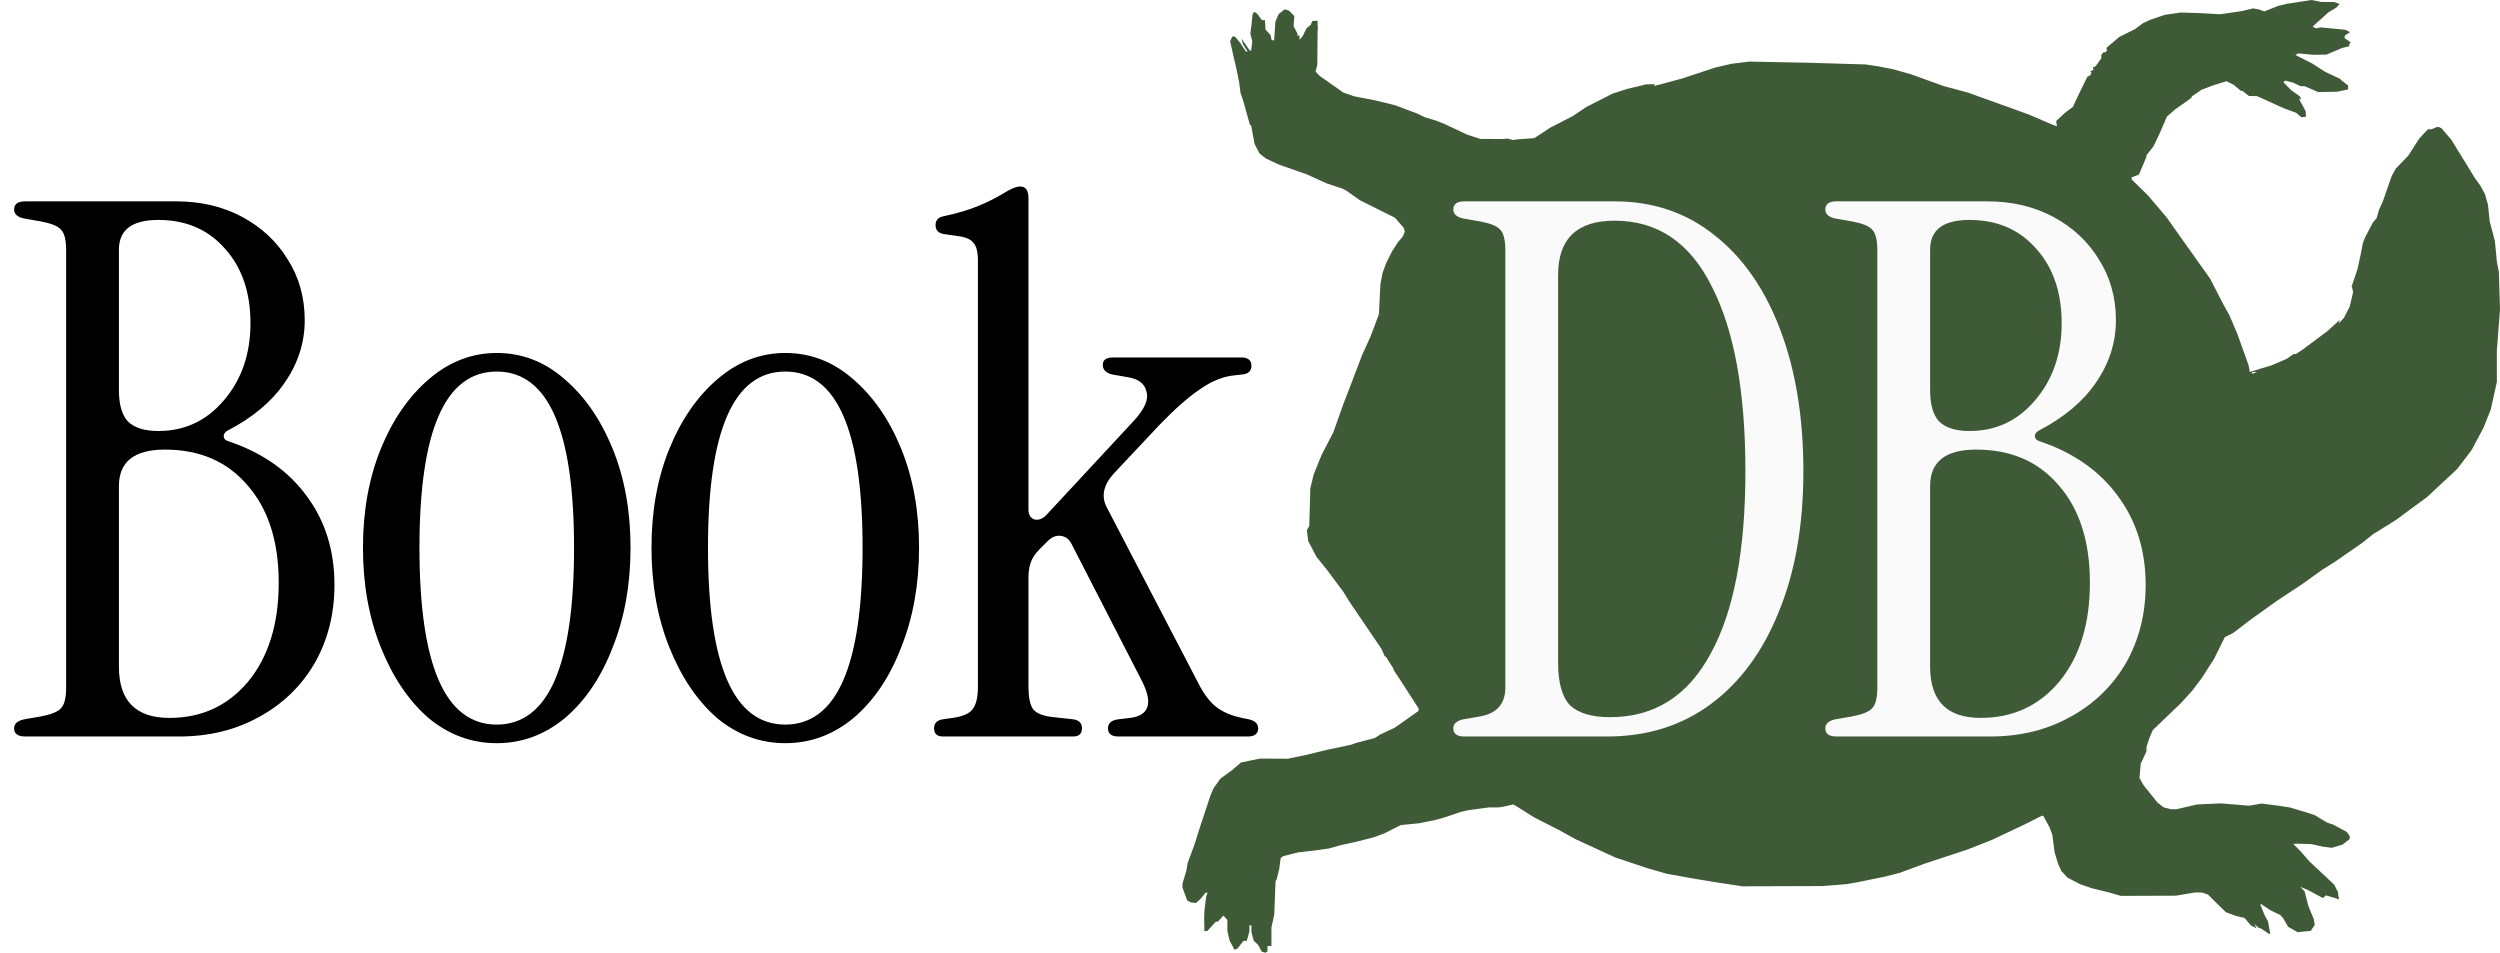
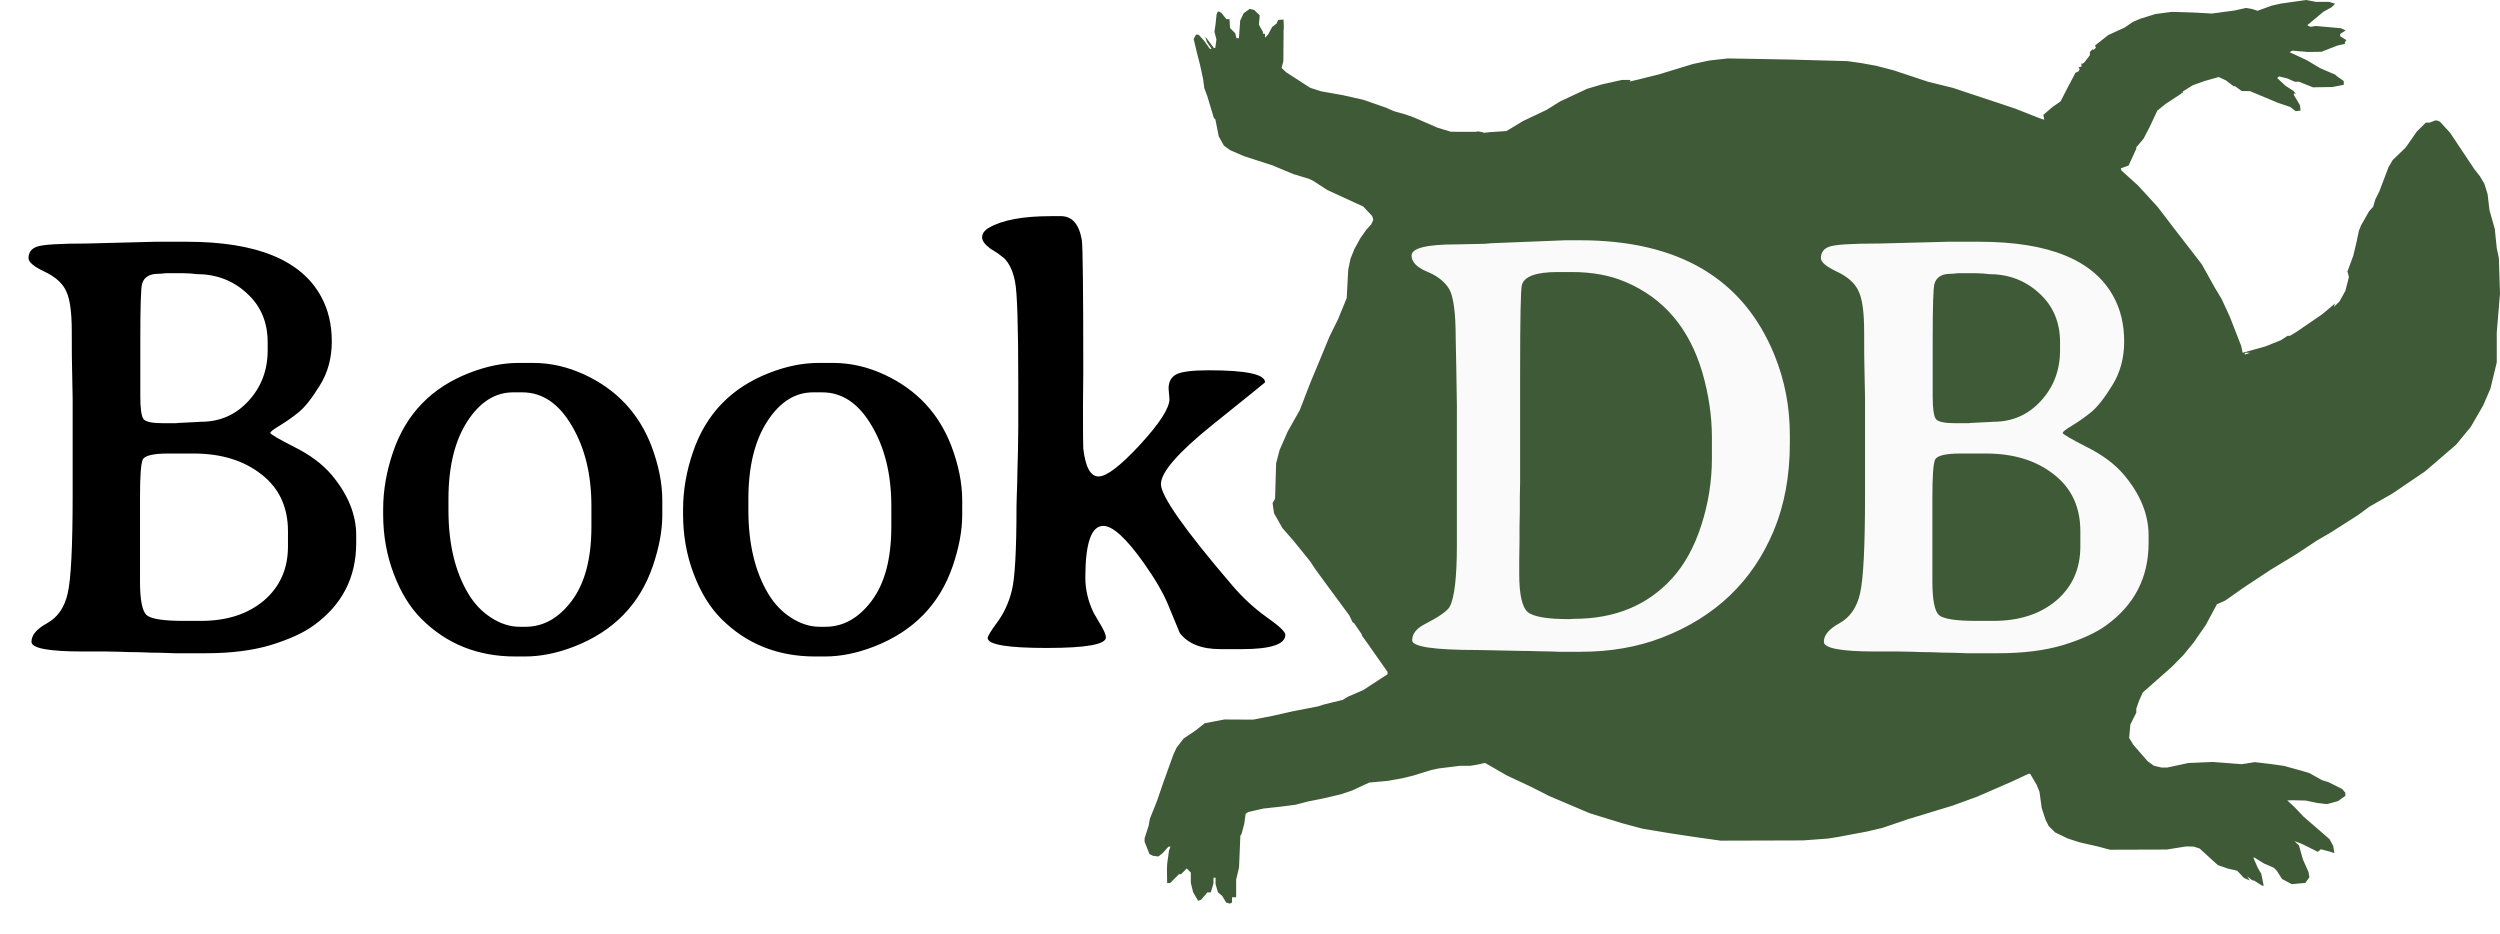
- <svg xmlns="http://www.w3.org/2000/svg" width="370" height="141" viewBox="0 0 370 141" fill="none">
-   <path d="M175.003 131.068L175.004 130.79L175.293 129.82L175.582 128.85L175.674 128.295L175.766 127.741L176.28 126.354L176.793 124.968L177.207 123.651L177.62 122.334L178.379 120.047L179.138 117.76L179.368 117.216L179.599 116.672L180.108 115.955L180.616 115.238L181.458 114.627L182.299 114.017L182.622 113.74L182.946 113.463L183.301 113.159L183.656 112.855L185.063 112.561L186.47 112.267L188.545 112.28L190.619 112.292L192.027 111.995L193.434 111.699L194.842 111.354L196.249 111.009L198.117 110.612L199.985 110.215L200.391 110.07L200.797 109.926L202.145 109.571L203.493 109.217L203.872 108.966L204.251 108.716L205.35 108.2L206.45 107.683L208.203 106.445L209.955 105.207V105.028V104.849L208.574 102.711L207.193 100.572L206.722 99.864L206.251 99.155V99.076V98.998L205.7 98.121L205.149 97.245L205.039 97.171L204.929 97.096L204.688 96.558L204.448 96.019L202.885 93.721L201.323 91.423L200.479 90.175L199.636 88.927L199.225 88.257L198.815 87.586L197.63 85.997L196.446 84.408L195.642 83.41L194.839 82.412L194.229 81.246L193.618 80.079L193.518 79.278L193.417 78.478L193.594 78.158L193.772 77.838L193.848 75.065L193.924 72.293L194.174 71.257L194.423 70.222L195.014 68.762L195.605 67.302L196.47 65.639L197.335 63.975L198.074 61.896L198.812 59.817L199.557 57.876L200.302 55.935L200.962 54.202L201.623 52.47L202.223 51.153L202.824 49.836L203.452 48.172L204.08 46.509L204.189 44.291L204.299 42.073L204.459 41.231L204.619 40.389L204.898 39.637L205.177 38.885L205.595 38.053L206.014 37.221L206.458 36.528L206.903 35.835L207.614 35.005L207.903 34.309L207.826 33.973L207.732 33.697L207.097 32.964L206.461 32.231L203.874 30.938L201.287 29.645L200.25 28.916L199.212 28.188L198.912 28.038L198.612 27.888L197.509 27.527L196.406 27.167L194.92 26.491L193.434 25.815L191.359 25.088L189.285 24.361L188.308 23.904L187.33 23.446L186.871 23.084L186.411 22.723L186.039 22.001L185.668 21.28L185.428 19.965L185.189 18.65L185.072 18.509L184.955 18.369L184.474 16.636L183.992 14.903L183.794 14.329L183.595 13.755L183.501 13.012L183.407 12.269L183.2 11.229L182.993 10.19L182.764 9.22L182.535 8.249L182.298 7.165L182.061 6.082L182.225 5.745L182.389 5.407H182.577H182.766L183.143 5.858L183.519 6.308L183.958 6.967L184.396 7.625L184.521 7.625L184.647 7.625L184.317 7.106L183.987 6.586L183.868 6.204L183.75 5.823H183.785H183.82L184.396 6.655L184.971 7.487H185.07H185.169L185.254 6.818L185.339 6.148L185.195 5.549L185.051 4.95L185.129 4.382L185.207 3.813L185.284 3.025L185.361 2.237L185.45 2.02L185.539 1.803L185.634 1.805L185.729 1.807L185.889 1.909L186.048 2.01L186.407 2.496L186.766 2.981H186.989H187.211L187.255 3.681L187.298 4.381L187.673 4.788L188.047 5.196L188.129 5.579L188.211 5.961H188.392H188.574L188.663 4.595L188.752 3.23L188.998 2.654L189.244 2.079L189.689 1.728L190.134 1.378L190.45 1.47L190.767 1.562L191.166 1.975L191.564 2.389L191.507 3.125L191.45 3.861L191.738 4.419L192.026 4.977V5.123V5.268H192.175H192.323L192.328 5.58L192.333 5.892L192.567 5.615L192.801 5.337L193.075 4.774L193.35 4.211L193.668 3.942L193.987 3.674L194.102 3.393L194.216 3.113L194.603 3.083L194.99 3.053L195.014 3.641L195.037 4.228L195.019 4.436L195.002 4.644L194.983 7.092L194.965 9.539L194.837 10.071L194.709 10.602L195.035 10.935L195.361 11.269L197.091 12.483L198.821 13.697L199.61 13.972L200.398 14.248L201.954 14.548L203.51 14.848L204.992 15.21L206.473 15.572L208.09 16.181L209.706 16.79L210.292 17.07L210.877 17.349L211.713 17.604L212.548 17.858L213.141 18.089L213.734 18.32L215.437 19.121L217.141 19.923L218.105 20.239L219.068 20.556L221.237 20.57H222.586L223 20.5L223.621 20.631L223.809 20.723L224.55 20.631L225.809 20.538L227.069 20.445L228.254 19.668L229.439 18.891L231.126 18.024L232.812 17.157L233.793 16.494L234.773 15.832L236.713 14.846L238.653 13.859L239.751 13.507L240.848 13.154L242.256 12.816L243.664 12.477L244.302 12.476L244.94 12.475L244.857 12.6L244.774 12.726L245.33 12.586L245.886 12.446L247.442 12.026L248.998 11.605L251.442 10.796L253.887 9.987L255.073 9.714L256.258 9.441L257.577 9.278L258.897 9.116L263.282 9.201L267.667 9.286L271.89 9.412L276.112 9.538L277.076 9.684L278.039 9.83L279.15 10.047L280.261 10.264L281.521 10.622L282.78 10.979L285.226 11.859L287.671 12.739L289.497 13.23L291.323 13.722L292.237 14.055L293.152 14.387L295.523 15.238L297.893 16.09L299.079 16.521L300.264 16.953L302.022 17.704L303.781 18.454L304.106 18.57L304.431 18.686L304.371 18.299L304.31 17.913L304.961 17.308L305.612 16.702L306.198 16.261L306.783 15.819L307.261 14.805L307.739 13.791L308.335 12.57L308.932 11.349L309.356 11.143L309.528 10.79L309.443 10.661L309.357 10.532L309.592 10.448L309.826 10.363L309.786 10.137L309.747 9.91L309.95 9.95L309.934 9.947L310.226 9.702L310.616 9.15L311.006 8.599L310.991 8.334V8.108L311.377 7.692L311.566 7.77L311.864 7.432L311.798 7.269L311.731 7.107L312.684 6.29L313.637 5.474L314.818 4.886L315.999 4.299L316.577 3.867L317.155 3.436L317.674 3.19L318.192 2.944L319.303 2.567L320.415 2.19L321.6 2.021L322.785 1.852L324.267 1.899L325.749 1.945L327.157 2.029L328.565 2.112L330.194 1.875L331.824 1.637L332.639 1.439L333.454 1.241L333.898 1.322L334.343 1.402L334.733 1.542L335.123 1.682L336.14 1.281L337.158 0.879L337.825 0.717L338.491 0.555L340.313 0.277L342.135 0L342.818 0.143L343.502 0.287L344.478 0.292L345.455 0.297L345.868 0.444L346.28 0.591L346.016 0.868L345.752 1.145L345.181 1.484L344.61 1.823L343.439 2.881L342.269 3.939L342.505 4.062L342.74 4.186L343.113 4.12L343.485 4.053L345.303 4.23L347.121 4.407L347.463 4.578L347.805 4.749L347.408 5.02L347.011 5.291V5.478V5.664L347.457 5.962L347.903 6.259L347.793 6.422L347.682 6.584L347.681 6.718L347.679 6.851L347.16 6.974L346.642 7.096L345.476 7.589L344.311 8.082L343.328 8.096L342.345 8.11L341.234 8.007L340.122 7.904L339.924 8.022L339.726 8.141L340.972 8.771L342.218 9.401L343.17 10.017L344.123 10.633L345.234 11.155L346.346 11.678L346.42 11.767L346.494 11.857L347.008 12.253L347.523 12.649V12.942V13.234L346.712 13.404L345.901 13.574L344.493 13.601L343.086 13.627L342.089 13.191L341.092 12.754H340.786H340.481L339.931 12.492L339.382 12.23L338.793 12.079L338.205 11.928L338.074 12.05L337.942 12.173L338.537 12.775L339.132 13.377L339.725 13.793L340.319 14.209L340.491 14.466L340.663 14.723L340.504 14.631L340.345 14.54V14.674V14.809L340.782 15.618L341.219 16.427L341.264 16.843L341.308 17.259L340.959 17.305L340.609 17.352L340.218 17.021L339.826 16.69L338.937 16.365L338.048 16.04L336.048 15.134L334.048 14.227L333.442 14.215L332.837 14.202L332.357 13.824L331.876 13.446H331.767H331.657L331.112 12.993L330.568 12.54L330.051 12.28L329.534 12.019L328.566 12.317L327.598 12.614L326.704 12.954L325.811 13.294L325.076 13.798L324.341 14.303L324.378 14.507L324.17 14.525L324.12 14.635L323.009 15.422L321.898 16.208L321.297 16.738L320.695 17.267L320.161 18.511L319.627 19.754L319.166 20.71L318.704 21.667L318.19 22.323L317.675 22.979V23.096V23.214L317.121 24.523L316.567 25.833L316.008 26.051L315.449 26.269L315.488 26.432L315.527 26.594L316.712 27.756L317.897 28.917L318.598 29.741L319.299 30.566L320.029 31.433L320.758 32.301L321.905 33.929L323.052 35.556L325.075 38.398L327.098 41.24L328.022 43.042L328.946 44.844L329.447 45.745L329.948 46.646L330.547 48.055L331.146 49.465L331.958 51.729L332.77 53.993L332.87 54.513L332.969 55.033L332.99 55.033L333.01 55.033L334.621 54.544L336.231 54.056L337.351 53.572L338.471 53.087L338.954 52.743L339.436 52.399H339.608H339.781L340.248 52.096L340.715 51.792L342.567 50.413L344.419 49.033L345.353 48.186L346.287 47.34L346.193 47.617L346.1 47.894L346.495 47.478L346.891 47.062L347.324 46.221L347.756 45.38L348.26 43.241L348.099 42.511L348.027 42.444L348.465 41.149L348.903 39.854L349.13 38.814L349.357 37.775L349.532 36.874L349.707 35.973L349.866 35.557L350.024 35.141L350.598 34.048L351.171 32.955L351.462 32.609L351.753 32.263L351.908 31.692L352.063 31.121L352.205 30.809L352.347 30.497L352.491 30.185L352.636 29.873L353.3 27.972L353.965 26.071L354.268 25.515L354.571 24.959L355.496 23.997L356.421 23.035L357.232 21.773L358.042 20.511L358.688 19.82L359.333 19.13H359.601H359.869L360.366 18.935C360.684 18.745 360.811 18.76 361.108 18.863L361.355 18.986L362.09 19.855L362.825 20.724L363.975 22.596L365.125 24.467L365.721 25.438L366.317 26.408L366.72 26.962L367.123 27.517L367.44 28.102L367.757 28.687L367.987 29.488L368.217 30.289L368.35 31.537L368.483 32.785L368.865 34.24L369.247 35.696L369.392 37.22L369.537 38.745L369.688 39.508L369.838 40.27L369.919 43.043L370 45.815L369.767 48.852L369.534 51.889V54.218V56.546L369.078 58.596L368.623 60.646L368.096 61.964L367.57 63.281L366.684 64.945L365.797 66.608L364.745 67.995L363.694 69.381L361.463 71.46L359.232 73.54L356.864 75.284L354.495 77.029L352.865 78.037L351.235 79.045L350.42 79.697L349.605 80.349L347.605 81.734L345.605 83.12L344.642 83.725L343.679 84.33L342.197 85.394L340.715 86.458L338.843 87.692L336.971 88.927L334.991 90.347L333.01 91.767L331.751 92.732L330.492 93.698L329.883 93.992L329.274 94.287L328.481 95.892L327.687 97.498L326.793 98.897L325.898 100.297L325.167 101.266L324.435 102.234L323.619 103.135L322.803 104.037L320.705 106.047L318.608 108.057L318.348 108.68L318.087 109.304L317.883 109.928L317.678 110.552L317.677 110.875L317.675 111.198L317.249 112.123L316.823 113.047L316.734 114.096L316.646 115.145L316.954 115.69L317.263 116.235L318.281 117.503L319.299 118.771L319.751 119.126L320.203 119.482L320.754 119.625L321.305 119.769L321.703 119.769L322.101 119.77L323.629 119.416L325.157 119.062L326.916 118.979L328.674 118.896L330.768 119.069L332.862 119.243L333.792 119.084L334.721 118.925L335.94 119.08L337.159 119.234L338.048 119.374L338.937 119.513L340.122 119.869L341.308 120.224L341.928 120.421L342.548 120.618L343.483 121.184L344.419 121.749L344.857 121.892L345.296 122.035L346.303 122.579L347.31 123.122L347.532 123.418L347.753 123.713V123.95V124.186L347.22 124.597L346.686 125.009L345.896 125.241L345.106 125.474L344.392 125.381L343.678 125.289L342.863 125.104L342.049 124.919L341.085 124.893L340.122 124.868L339.759 124.883L339.395 124.899L339.917 125.419L340.439 125.939L341.094 126.691L341.749 127.443L343.607 129.186L345.465 130.929L345.737 131.469L346.009 132.008L346.089 132.566L346.169 133.124L345.887 133.019L345.605 132.913L344.938 132.72L344.271 132.526L344.244 132.525L344.218 132.523L344.007 132.721L343.796 132.918L342.626 132.289L341.456 131.659L340.937 131.453L340.419 131.247L340.745 131.576L341.072 131.904L341.362 133.011L341.651 134.118L342.05 135.088L342.448 136.058L342.514 136.474L342.579 136.89L342.287 137.329L341.994 137.767L341.016 137.865L340.037 137.963L339.339 137.561L338.64 137.158L338.27 136.524L337.9 135.889L337.687 135.651L337.474 135.413L336.75 135.07L336.026 134.727L335.296 134.236L334.566 133.745L334.566 133.862L334.566 133.979L334.87 134.729L335.175 135.479L335.415 135.907L335.655 136.336L335.829 137.272L336.003 138.207H335.899H335.796L335.182 137.792L334.568 137.376H334.466H334.363L334 137.064L333.637 136.752L333.815 137.072L333.993 137.392L333.576 137.19L333.158 136.988L332.674 136.424L332.189 135.86L331.562 135.71L330.936 135.56L330.179 135.282L329.422 135.003L328.971 134.56L328.52 134.118L327.653 133.26L326.787 132.403L326.366 132.254L325.944 132.105L325.403 132.091L324.861 132.077L323.453 132.319L322.046 132.562L317.971 132.576L313.896 132.59L313.007 132.334L312.118 132.078L310.844 131.765L309.57 131.452L308.696 131.148L307.821 130.844L306.913 130.37L306.005 129.897L305.542 129.404L305.08 128.911L304.844 128.397L304.608 127.882L304.338 126.981L304.069 126.08L303.907 124.812L303.745 123.544L303.54 123.002L303.336 122.461L302.873 121.602L302.409 120.743H302.289H302.168L300.92 121.374L299.672 122.006L297.227 123.159L294.783 124.313L292.996 125.017L291.209 125.722L288.032 126.77L284.855 127.819L283.003 128.501L281.151 129.183L280.027 129.47L278.903 129.758L276.842 130.177L274.78 130.597L274.039 130.724L273.298 130.852L271.52 130.995L269.742 131.137L263.815 131.157L257.889 131.176L255.962 130.882L254.036 130.588L252.258 130.295L250.48 130.003L248.569 129.657L246.658 129.312L245.235 128.902L243.813 128.492L241.444 127.701L239.076 126.911L236.144 125.563L233.211 124.215L231.971 123.53L230.731 122.844L228.9 121.912L227.07 120.979L225.832 120.202L224.595 119.426L223.96 119.049L222.793 119.332L221.85 119.495H221.114H220.379L218.834 119.704L217.289 119.912L216.771 120.033L216.252 120.153L214.919 120.598L213.585 121.042L212.919 121.22L212.252 121.399L211.14 121.621L210.029 121.843L208.676 121.977L207.322 122.11L206.083 122.734L204.843 123.358L204.052 123.648L203.262 123.937L201.904 124.28L200.546 124.624L199.509 124.848L198.472 125.072L197.583 125.324L196.694 125.575L195.657 125.721L194.62 125.867L193.36 126.014L192.101 126.162L190.995 126.44L189.889 126.719L189.715 126.854L189.541 126.989L189.437 127.782L189.334 128.575L189.14 129.361L188.947 130.148L188.864 130.274L188.781 130.399L188.685 132.884L188.589 135.368L188.382 136.313L188.174 137.257V138.634V140.012H187.878H187.582V140.419V140.827L187.432 140.913L187.282 141L187.009 140.919L186.736 140.838L186.455 140.321L186.174 139.804L185.866 139.52L185.558 139.237L185.384 138.593L185.211 137.948V137.455V136.962H185.063H184.914L184.911 137.412L184.908 137.863L184.715 138.556L184.523 139.249L184.278 139.251L184.034 139.252L183.583 139.826L183.132 140.399L182.916 140.477L182.7 140.554L182.342 139.887L181.984 139.22L181.819 138.5L181.654 137.78V136.97V136.161L181.359 135.834L181.064 135.506L180.655 135.958L180.246 136.41L180.098 136.409L179.95 136.408L179.312 137.101L178.674 137.794H178.46H178.246L178.233 136.789L178.22 135.784L178.235 135.298L178.249 134.813L178.38 133.774L178.51 132.734L178.618 132.422L178.726 132.11H178.578H178.43L178.032 132.599L177.633 133.088L177.315 133.366L176.996 133.643L176.622 133.6L176.247 133.557L175.975 133.411L175.703 133.264L175.352 132.306L175 131.348L175.003 131.068ZM333.285 55.267L333.337 55.316L333.692 55.183L334.047 55.051L333.738 55.042L333.43 55.033L333.331 55.125L333.232 55.218L333.285 55.267Z" fill="#3F5A36" />
-   <path d="M3.74 109C2.64 109 2.09 108.597 2.09 107.79C2.09 107.13 2.567 106.69 3.52 106.47L6.05 106.03C7.59 105.737 8.58 105.333 9.02 104.82C9.533 104.307 9.79 103.28 9.79 101.74V37.06C9.79 35.52 9.533 34.493 9.02 33.98C8.58 33.467 7.59 33.063 6.05 32.77L3.52 32.33C2.567 32.11 2.09 31.67 2.09 31.01C2.09 30.203 2.64 29.8 3.74 29.8H26.07C29.737 29.8 33 30.57 35.86 32.11C38.72 33.65 40.957 35.74 42.57 38.38C44.257 41.02 45.1 44.027 45.1 47.4C45.1 50.7 44.11 53.78 42.13 56.64C40.223 59.427 37.437 61.773 33.77 63.68C33.33 63.9 33.11 64.193 33.11 64.56C33.11 64.927 33.367 65.183 33.88 65.33C38.867 67.017 42.717 69.73 45.43 73.47C48.143 77.137 49.5 81.5 49.5 86.56C49.5 90.887 48.51 94.773 46.53 98.22C44.55 101.593 41.8 104.233 38.28 106.14C34.833 108.047 30.91 109 26.51 109H3.74ZM23.43 63.79C27.317 63.79 30.543 62.287 33.11 59.28C35.75 56.2 37.07 52.387 37.07 47.84C37.07 43.293 35.823 39.627 33.33 36.84C30.837 33.98 27.537 32.55 23.43 32.55C19.543 32.55 17.6 34.017 17.6 36.95V57.74C17.6 59.867 18.04 61.407 18.92 62.36C19.873 63.313 21.377 63.79 23.43 63.79ZM25.08 106.25C29.847 106.25 33.733 104.453 36.74 100.86C39.747 97.193 41.25 92.317 41.25 86.23C41.25 80.143 39.71 75.34 36.63 71.82C33.623 68.3 29.553 66.54 24.42 66.54C19.873 66.54 17.6 68.337 17.6 71.93V98.66C17.6 103.72 20.093 106.25 25.08 106.25ZM73.519 109.99C69.779 109.99 66.405 108.743 63.399 106.25C60.465 103.683 58.119 100.2 56.359 95.8C54.599 91.4 53.719 86.487 53.719 81.06C53.719 75.633 54.599 70.757 56.359 66.43C58.119 62.103 60.502 58.657 63.509 56.09C66.515 53.523 69.852 52.24 73.519 52.24C77.259 52.24 80.595 53.523 83.529 56.09C86.535 58.657 88.919 62.103 90.679 66.43C92.439 70.757 93.319 75.633 93.319 81.06C93.319 86.487 92.439 91.4 90.679 95.8C88.992 100.2 86.645 103.683 83.639 106.25C80.632 108.743 77.259 109.99 73.519 109.99ZM73.519 107.24C81.145 107.24 84.959 98.513 84.959 81.06C84.959 63.68 81.145 54.99 73.519 54.99C65.892 54.99 62.079 63.68 62.079 81.06C62.079 98.513 65.892 107.24 73.519 107.24ZM116.221 109.99C112.481 109.99 109.108 108.743 106.101 106.25C103.168 103.683 100.821 100.2 99.061 95.8C97.301 91.4 96.421 86.487 96.421 81.06C96.421 75.633 97.301 70.757 99.061 66.43C100.821 62.103 103.204 58.657 106.211 56.09C109.218 53.523 112.554 52.24 116.221 52.24C119.961 52.24 123.298 53.523 126.231 56.09C129.238 58.657 131.621 62.103 133.381 66.43C135.141 70.757 136.021 75.633 136.021 81.06C136.021 86.487 135.141 91.4 133.381 95.8C131.694 100.2 129.348 103.683 126.341 106.25C123.334 108.743 119.961 109.99 116.221 109.99ZM116.221 107.24C123.848 107.24 127.661 98.513 127.661 81.06C127.661 63.68 123.848 54.99 116.221 54.99C108.594 54.99 104.781 63.68 104.781 81.06C104.781 98.513 108.594 107.24 116.221 107.24ZM139.563 109C138.683 109 138.243 108.597 138.243 107.79C138.243 107.057 138.647 106.617 139.453 106.47L140.993 106.25C142.533 106.03 143.523 105.59 143.963 104.93C144.477 104.27 144.733 103.17 144.733 101.63V38.6C144.733 37.28 144.513 36.4 144.073 35.96C143.707 35.447 143.01 35.117 141.983 34.97L139.673 34.64C138.867 34.493 138.463 34.053 138.463 33.32C138.463 32.587 138.867 32.147 139.673 32C141.727 31.56 143.45 31.047 144.843 30.46C146.237 29.873 147.41 29.287 148.363 28.7C149.537 27.967 150.417 27.6 151.003 27.6C151.81 27.6 152.213 28.187 152.213 29.36V75.45C152.213 76.183 152.507 76.66 153.093 76.88C153.753 77.027 154.377 76.77 154.963 76.11L167.833 62.25C169.373 60.563 169.997 59.17 169.703 58.07C169.483 56.897 168.64 56.163 167.173 55.87L164.643 55.43C163.69 55.21 163.213 54.733 163.213 54C163.213 53.267 163.727 52.9 164.753 52.9H183.673C184.7 52.9 185.213 53.303 185.213 54.11C185.213 54.917 184.737 55.357 183.783 55.43L182.793 55.54C181.107 55.687 179.42 56.347 177.733 57.52C176.047 58.62 174.03 60.38 171.683 62.8L164.863 70.06C163.323 71.747 162.957 73.397 163.763 75.01L177.623 101.63C178.43 103.097 179.31 104.16 180.263 104.82C181.217 105.48 182.39 105.957 183.783 106.25L184.883 106.47C185.763 106.69 186.203 107.13 186.203 107.79C186.203 108.597 185.69 109 184.663 109H165.523C164.497 109 163.983 108.597 163.983 107.79C163.983 107.057 164.46 106.617 165.413 106.47L167.283 106.25C170.07 105.883 170.657 104.087 169.043 100.86L158.593 80.51C158.227 79.777 157.677 79.373 156.943 79.3C156.283 79.227 155.66 79.483 155.073 80.07L153.863 81.28C153.203 81.94 152.763 82.6 152.543 83.26C152.323 83.92 152.213 84.653 152.213 85.46V101.63C152.213 103.17 152.433 104.27 152.873 104.93C153.387 105.59 154.413 105.993 155.953 106.14L158.923 106.47C159.73 106.617 160.133 107.057 160.133 107.79C160.133 108.597 159.693 109 158.813 109H139.563Z" fill="black" />
-   <path d="M216.74 109C215.64 109 215.09 108.597 215.09 107.79C215.09 107.13 215.567 106.69 216.52 106.47L219.05 106.03C221.543 105.59 222.79 104.16 222.79 101.74V37.06C222.79 35.52 222.533 34.493 222.02 33.98C221.58 33.467 220.59 33.063 219.05 32.77L216.52 32.33C215.567 32.11 215.09 31.67 215.09 31.01C215.09 30.203 215.64 29.8 216.74 29.8H238.96C244.68 29.8 249.63 31.487 253.81 34.86C257.99 38.16 261.217 42.817 263.49 48.83C265.763 54.843 266.9 61.81 266.9 69.73C266.9 77.723 265.69 84.653 263.27 90.52C260.923 96.387 257.587 100.933 253.26 104.16C248.933 107.387 243.8 109 237.86 109H216.74ZM238.3 106.14C244.827 106.14 249.777 103.023 253.15 96.79C256.597 90.557 258.32 81.537 258.32 69.73C258.32 57.997 256.67 48.903 253.37 42.45C250.143 35.923 245.34 32.66 238.96 32.66C233.387 32.66 230.6 35.337 230.6 40.69V98.11C230.6 101.043 231.187 103.133 232.36 104.38C233.607 105.553 235.587 106.14 238.3 106.14ZM271.796 109C270.696 109 270.146 108.597 270.146 107.79C270.146 107.13 270.623 106.69 271.576 106.47L274.106 106.03C275.646 105.737 276.636 105.333 277.076 104.82C277.589 104.307 277.846 103.28 277.846 101.74V37.06C277.846 35.52 277.589 34.493 277.076 33.98C276.636 33.467 275.646 33.063 274.106 32.77L271.576 32.33C270.623 32.11 270.146 31.67 270.146 31.01C270.146 30.203 270.696 29.8 271.796 29.8H294.126C297.793 29.8 301.056 30.57 303.916 32.11C306.776 33.65 309.013 35.74 310.626 38.38C312.313 41.02 313.156 44.027 313.156 47.4C313.156 50.7 312.166 53.78 310.186 56.64C308.279 59.427 305.493 61.773 301.826 63.68C301.386 63.9 301.166 64.193 301.166 64.56C301.166 64.927 301.423 65.183 301.936 65.33C306.923 67.017 310.773 69.73 313.486 73.47C316.199 77.137 317.556 81.5 317.556 86.56C317.556 90.887 316.566 94.773 314.586 98.22C312.606 101.593 309.856 104.233 306.336 106.14C302.889 108.047 298.966 109 294.566 109H271.796ZM291.486 63.79C295.373 63.79 298.599 62.287 301.166 59.28C303.806 56.2 305.126 52.387 305.126 47.84C305.126 43.293 303.879 39.627 301.386 36.84C298.893 33.98 295.593 32.55 291.486 32.55C287.599 32.55 285.656 34.017 285.656 36.95V57.74C285.656 59.867 286.096 61.407 286.976 62.36C287.929 63.313 289.433 63.79 291.486 63.79ZM293.136 106.25C297.903 106.25 301.789 104.453 304.796 100.86C307.803 97.193 309.306 92.317 309.306 86.23C309.306 80.143 307.766 75.34 304.686 71.82C301.679 68.3 297.609 66.54 292.476 66.54C287.929 66.54 285.656 68.337 285.656 71.93V98.66C285.656 103.72 288.149 106.25 293.136 106.25Z" fill="#FAFAFA" />
+ <svg xmlns="http://www.w3.org/2000/svg" width="415" height="155" viewBox="0 0 415 155" fill="none">
+   <path d="M190.003 139.434L190.005 139.139L190.339 138.106L190.672 137.074L190.778 136.484L190.884 135.894L191.477 134.42L192.069 132.945L192.546 131.544L193.023 130.143L193.899 127.71L194.774 125.276L195.04 124.698L195.306 124.12L195.893 123.356L196.481 122.593L197.451 121.944L198.421 121.295L198.795 121L199.168 120.705L199.578 120.381L199.988 120.058L201.611 119.746L203.235 119.433L205.629 119.446L208.022 119.459L209.646 119.144L211.27 118.829L212.895 118.462L214.519 118.094L216.673 117.672L218.828 117.25L219.297 117.096L219.766 116.942L221.321 116.565L222.876 116.188L223.314 115.922L223.751 115.655L225.02 115.106L226.289 114.557L228.311 113.24L230.333 111.923V111.732V111.542L228.739 109.267L227.145 106.991L226.602 106.238L226.059 105.484V105.4V105.317L225.423 104.384L224.787 103.452L224.66 103.373L224.533 103.294L224.256 102.721L223.978 102.148L222.175 99.703L220.373 97.258L219.399 95.931L218.426 94.604L217.952 93.89L217.479 93.177L216.112 91.486L214.745 89.796L213.818 88.734L212.891 87.672L212.187 86.431L211.483 85.19L211.366 84.339L211.25 83.487L211.455 83.147L211.659 82.806L211.748 79.856L211.836 76.907L212.123 75.806L212.411 74.704L213.093 73.151L213.775 71.598L214.773 69.829L215.772 68.059L216.623 65.847L217.475 63.635L218.335 61.57L219.194 59.506L219.956 57.662L220.718 55.819L221.412 54.418L222.105 53.017L222.829 51.247L223.554 49.477L223.68 47.118L223.806 44.758L223.991 43.863L224.175 42.967L224.497 42.167L224.819 41.367L225.302 40.482L225.785 39.597L226.298 38.86L226.811 38.122L227.632 37.239L227.965 36.498L227.876 36.141L227.768 35.847L227.034 35.068L226.301 34.288L223.316 32.913L220.331 31.538L219.134 30.762L217.937 29.987L217.591 29.827L217.245 29.668L215.972 29.284L214.699 28.901L212.984 28.182L211.27 27.463L208.876 26.689L206.483 25.916L205.355 25.429L204.227 24.943L203.697 24.558L203.167 24.173L202.738 23.405L202.309 22.638L202.033 21.239L201.757 19.841L201.622 19.691L201.487 19.541L200.931 17.698L200.376 15.854L200.147 15.244L199.917 14.633L199.809 13.843L199.7 13.052L199.462 11.946L199.223 10.84L198.959 9.808L198.695 8.776L198.421 7.623L198.147 6.47L198.336 6.111L198.526 5.753H198.743H198.961L199.395 6.232L199.83 6.711L200.336 7.411L200.841 8.112L200.986 8.112L201.132 8.112L200.751 7.559L200.37 7.006L200.233 6.601L200.096 6.195H200.137H200.177L200.841 7.08L201.505 7.965H201.619H201.734L201.832 7.253L201.929 6.541L201.763 5.903L201.597 5.266L201.687 4.661L201.778 4.057L201.866 3.218L201.955 2.379L202.057 2.149L202.16 1.918L202.27 1.92L202.38 1.922L202.564 2.03L202.748 2.139L203.162 2.655L203.577 3.171H203.833H204.09L204.14 3.916L204.19 4.66L204.623 5.094L205.055 5.528L205.149 5.935L205.243 6.342H205.453H205.662L205.765 4.889L205.867 3.436L206.151 2.824L206.435 2.211L206.949 1.839L207.462 1.466L207.827 1.564L208.193 1.661L208.653 2.101L209.113 2.541L209.047 3.324L208.98 4.107L209.313 4.701L209.646 5.295V5.45V5.604H209.817H209.988L209.993 5.936L209.999 6.268L210.269 5.973L210.54 5.678L210.856 5.079L211.173 4.48L211.54 4.194L211.908 3.908L212.04 3.61L212.173 3.312L212.619 3.28L213.066 3.248L213.093 3.873L213.12 4.498L213.099 4.719L213.079 4.941L213.058 7.544L213.037 10.148L212.889 10.713L212.741 11.279L213.117 11.633L213.493 11.988L215.49 13.279L217.486 14.571L218.396 14.864L219.306 15.157L221.101 15.477L222.896 15.796L224.606 16.181L226.315 16.566L228.18 17.214L230.045 17.862L230.721 18.16L231.397 18.457L232.361 18.727L233.325 18.998L234.009 19.244L234.693 19.489L236.659 20.342L238.625 21.194L239.736 21.531L240.847 21.868L243.35 21.883H244.907L245.385 21.808L246.101 21.948L246.318 22.046L247.173 21.948L248.626 21.849L250.079 21.75L251.447 20.924L252.815 20.097L254.761 19.175L256.707 18.252L257.838 17.547L258.969 16.843L261.208 15.793L263.446 14.744L264.712 14.369L265.979 13.994L267.603 13.634L269.227 13.274L269.964 13.272L270.701 13.271L270.605 13.405L270.509 13.538L271.15 13.39L271.792 13.241L273.587 12.793L275.382 12.346L278.203 11.485L281.024 10.624L282.391 10.334L283.759 10.043L285.282 9.87L286.804 9.698L291.864 9.788L296.923 9.879L301.796 10.013L306.668 10.147L307.779 10.302L308.891 10.457L310.173 10.688L311.455 10.919L312.908 11.3L314.362 11.68L317.183 12.616L320.005 13.552L322.112 14.075L324.219 14.598L325.274 14.952L326.329 15.306L329.064 16.211L331.8 17.116L333.168 17.576L334.535 18.035L336.564 18.834L338.593 19.632L338.968 19.755L339.344 19.878L339.274 19.468L339.204 19.057L339.955 18.413L340.706 17.768L341.382 17.299L342.058 16.829L342.609 15.75L343.16 14.671L343.848 13.373L344.537 12.073L345.027 11.854L345.225 11.479L345.126 11.342L345.028 11.204L345.298 11.114L345.568 11.025L345.523 10.784L345.477 10.542L345.712 10.585L345.693 10.582L346.03 10.321L346.48 9.734L346.93 9.148L346.913 8.866V8.625L347.358 8.183L347.576 8.266L347.92 7.906L347.843 7.733L347.766 7.56L348.866 6.692L349.966 5.823L351.329 5.198L352.691 4.573L353.358 4.114L354.025 3.656L354.623 3.394L355.222 3.131L356.504 2.731L357.786 2.33L359.154 2.15L360.522 1.97L362.231 2.02L363.941 2.069L365.566 2.158L367.191 2.247L369.071 1.994L370.95 1.742L371.891 1.531L372.831 1.321L373.344 1.406L373.857 1.492L374.307 1.641L374.757 1.79L375.931 1.362L377.105 0.935L377.874 0.763L378.644 0.59L380.746 0.295L382.848 0L383.636 0.153L384.425 0.305L385.552 0.311L386.679 0.316L387.155 0.473L387.631 0.629L387.326 0.923L387.021 1.218L386.362 1.579L385.704 1.939L384.353 3.065L383.002 4.19L383.275 4.322L383.547 4.453L383.976 4.382L384.405 4.312L386.504 4.5L388.602 4.689L388.996 4.871L389.39 5.053L388.932 5.34L388.474 5.628V5.827V6.026L388.989 6.342L389.504 6.659L389.376 6.832L389.249 7.005L389.247 7.147L389.245 7.289L388.647 7.419L388.048 7.549L386.704 8.073L385.359 8.597L384.225 8.612L383.09 8.628L381.808 8.518L380.526 8.408L380.297 8.534L380.069 8.661L381.506 9.331L382.944 10.001L384.043 10.656L385.142 11.311L386.424 11.867L387.706 12.423L387.792 12.518L387.877 12.614L388.471 13.035L389.064 13.457V13.768V14.079L388.129 14.26L387.193 14.441L385.569 14.469L383.945 14.497L382.795 14.032L381.645 13.568H381.292H380.94L380.305 13.289L379.671 13.011L378.992 12.85L378.314 12.689L378.162 12.82L378.01 12.95L378.697 13.591L379.383 14.231L380.068 14.674L380.753 15.116L380.951 15.39L381.149 15.663L380.966 15.565L380.782 15.467V15.611V15.755L381.287 16.615L381.792 17.476L381.843 17.918L381.894 18.361L381.491 18.41L381.087 18.459L380.636 18.107L380.184 17.756L379.158 17.41L378.132 17.064L375.825 16.1L373.516 15.135L372.818 15.122L372.119 15.109L371.565 14.707L371.011 14.305H370.884H370.758L370.13 13.823L369.501 13.341L368.905 13.064L368.309 12.787L367.191 13.103L366.074 13.419L365.043 13.781L364.012 14.142L363.164 14.679L362.317 15.216L362.359 15.432L362.119 15.452L362.062 15.569L360.78 16.406L359.498 17.243L358.804 17.806L358.11 18.37L357.494 19.692L356.877 21.015L356.345 22.032L355.813 23.05L355.219 23.748L354.625 24.446V24.571V24.696L353.986 26.089L353.347 27.482L352.702 27.714L352.057 27.946L352.101 28.119L352.146 28.292L353.514 29.527L354.881 30.762L355.69 31.64L356.499 32.517L357.341 33.44L358.182 34.363L359.506 36.094L360.829 37.826L363.164 40.849L365.498 43.872L366.564 45.789L367.63 47.707L368.208 48.665L368.786 49.624L369.477 51.123L370.168 52.622L371.105 55.031L372.043 57.44L372.157 57.993L372.272 58.546L372.296 58.546L372.32 58.546L374.178 58.026L376.036 57.506L377.329 56.991L378.621 56.476L379.177 56.11L379.734 55.744H379.933H380.131L380.671 55.421L381.21 55.098L383.347 53.63L385.484 52.163L386.561 51.262L387.639 50.361L387.531 50.656L387.422 50.951L387.879 50.509L388.336 50.066L388.835 49.171L389.334 48.276L389.915 46.001L389.729 45.224L389.647 45.153L390.152 43.776L390.657 42.398L390.919 41.292L391.181 40.186L391.383 39.227L391.585 38.269L391.768 37.826L391.951 37.384L392.613 36.221L393.274 35.059L393.61 34.69L393.946 34.322L394.124 33.715L394.303 33.107L394.467 32.776L394.631 32.444L394.798 32.112L394.964 31.78L395.731 29.758L396.498 27.735L396.848 27.143L397.198 26.552L398.265 25.529L399.332 24.505L400.267 23.163L401.203 21.82L401.948 21.085L402.692 20.351H403.001H403.31L403.883 20.143C404.251 19.942 404.397 19.957 404.74 20.067L405.025 20.198L405.873 21.123L406.721 22.047L408.048 24.038L409.375 26.029L410.062 27.061L410.75 28.093L411.215 28.683L411.68 29.273L412.046 29.895L412.412 30.518L412.678 31.37L412.943 32.223L413.096 33.55L413.249 34.877L413.69 36.425L414.131 37.974L414.298 39.596L414.466 41.218L414.64 42.029L414.813 42.84L414.907 45.79L415 48.739L414.731 51.97L414.462 55.201V57.678V60.156L413.936 62.336L413.411 64.517L412.803 65.919L412.196 67.321L411.173 69.09L410.15 70.86L408.937 72.335L407.724 73.809L405.15 76.022L402.576 78.234L399.843 80.09L397.109 81.946L395.229 83.018L393.348 84.09L392.408 84.784L391.468 85.478L389.16 86.951L386.852 88.425L385.74 89.069L384.629 89.713L382.919 90.845L381.21 91.977L379.05 93.29L376.89 94.603L374.605 96.114L372.32 97.624L370.867 98.651L369.413 99.678L368.711 99.992L368.008 100.305L367.093 102.013L366.178 103.721L365.146 105.21L364.113 106.699L363.269 107.729L362.425 108.76L361.483 109.719L360.542 110.677L358.121 112.815L355.701 114.954L355.401 115.617L355.101 116.281L354.865 116.945L354.629 117.608L354.627 117.952L354.625 118.296L354.133 119.279L353.642 120.263L353.54 121.379L353.438 122.495L353.793 123.075L354.149 123.655L355.324 125.003L356.499 126.352L357.02 126.73L357.542 127.109L358.178 127.261L358.813 127.413L359.273 127.414L359.732 127.415L361.495 127.039L363.258 126.662L365.287 126.574L367.316 126.485L369.732 126.67L372.149 126.854L373.221 126.685L374.293 126.516L375.7 126.68L377.106 126.845L378.132 126.993L379.158 127.142L380.526 127.52L381.893 127.898L382.609 128.108L383.324 128.317L384.404 128.919L385.483 129.521L385.989 129.673L386.495 129.825L387.657 130.403L388.82 130.981L389.075 131.296L389.33 131.61V131.861V132.113L388.715 132.55L388.1 132.988L387.188 133.235L386.276 133.483L385.453 133.384L384.629 133.286L383.689 133.089L382.748 132.893L381.637 132.865L380.526 132.838L380.106 132.855L379.687 132.872L380.289 133.425L380.891 133.978L381.647 134.778L382.403 135.578L384.547 137.432L386.69 139.287L387.004 139.861L387.318 140.434L387.41 141.028L387.502 141.621L387.177 141.509L386.851 141.397L386.082 141.191L385.313 140.986L385.282 140.984L385.252 140.982L385.008 141.192L384.765 141.402L383.415 140.733L382.064 140.063L381.466 139.843L380.868 139.624L381.245 139.974L381.622 140.324L381.956 141.501L382.29 142.678L382.75 143.711L383.21 144.743L383.285 145.185L383.361 145.628L383.023 146.094L382.686 146.561L381.556 146.665L380.427 146.77L379.621 146.341L378.816 145.913L378.388 145.238L377.961 144.563L377.715 144.31L377.47 144.057L376.635 143.692L375.8 143.326L374.957 142.804L374.114 142.282L374.114 142.407L374.115 142.531L374.466 143.329L374.817 144.126L375.094 144.582L375.371 145.038L375.572 146.034L375.773 147.029H375.653H375.534L374.826 146.587L374.117 146.144H373.999H373.88L373.461 145.813L373.042 145.481L373.248 145.821L373.454 146.162L372.972 145.947L372.49 145.732L371.931 145.132L371.372 144.532L370.649 144.372L369.926 144.213L369.053 143.917L368.18 143.62L367.659 143.149L367.138 142.679L366.139 141.766L365.139 140.854L364.653 140.696L364.167 140.537L363.541 140.522L362.916 140.507L361.292 140.765L359.668 141.024L354.967 141.039L350.265 141.054L349.239 140.781L348.214 140.509L346.743 140.176L345.273 139.843L344.264 139.519L343.256 139.195L342.207 138.692L341.159 138.188L340.626 137.664L340.092 137.14L339.82 136.592L339.547 136.045L339.236 135.086L338.925 134.127L338.738 132.779L338.551 131.43L338.316 130.854L338.08 130.278L337.545 129.364L337.01 128.45H336.872H336.733L335.293 129.122L333.852 129.793L331.032 131.021L328.211 132.248L326.149 132.997L324.088 133.747L320.422 134.862L316.756 135.977L314.619 136.703L312.482 137.429L311.185 137.734L309.888 138.04L307.509 138.486L305.131 138.933L304.276 139.069L303.421 139.205L301.369 139.356L299.318 139.508L292.479 139.529L285.641 139.549L283.418 139.236L281.196 138.923L279.144 138.612L277.092 138.301L274.887 137.933L272.682 137.566L271.041 137.13L269.399 136.693L266.667 135.853L263.934 135.012L260.551 133.578L257.167 132.143L255.736 131.414L254.306 130.686L252.193 129.694L250.08 128.702L248.652 127.875L247.224 127.048L246.492 126.648L245.145 126.949L244.057 127.122H243.208H242.36L240.578 127.344L238.796 127.566L238.197 127.694L237.599 127.823L236.06 128.295L234.521 128.768L233.752 128.958L232.983 129.147L231.701 129.384L230.418 129.62L228.856 129.762L227.295 129.905L225.865 130.569L224.435 131.232L223.522 131.54L222.61 131.847L221.043 132.213L219.477 132.579L218.28 132.817L217.083 133.055L216.057 133.323L215.032 133.591L213.835 133.746L212.638 133.901L211.185 134.058L209.732 134.215L208.456 134.511L207.179 134.807L206.979 134.951L206.778 135.095L206.659 135.938L206.539 136.782L206.316 137.619L206.092 138.455L205.997 138.589L205.901 138.723L205.79 141.365L205.68 144.008L205.44 145.013L205.201 146.018V147.483V148.949H204.859H204.517V149.382V149.816L204.345 149.908L204.172 150L203.857 149.914L203.541 149.827L203.217 149.277L202.893 148.727L202.537 148.426L202.182 148.124L201.982 147.439L201.782 146.753V146.229V145.704H201.611H201.44L201.436 146.183L201.432 146.663L201.21 147.4L200.988 148.137L200.706 148.139L200.423 148.141L199.903 148.751L199.383 149.361L199.134 149.443L198.885 149.526L198.472 148.816L198.058 148.106L197.868 147.34L197.678 146.574V145.713V144.852L197.337 144.504L196.997 144.156L196.525 144.636L196.053 145.117L195.883 145.116L195.711 145.114L194.975 145.852L194.239 146.589H193.992H193.745L193.73 145.52L193.715 144.451L193.732 143.934L193.749 143.418L193.9 142.312L194.05 141.206L194.175 140.874L194.3 140.543H194.129H193.958L193.498 141.063L193.038 141.583L192.671 141.879L192.303 142.174L191.871 142.128L191.439 142.082L191.125 141.926L190.812 141.771L190.406 140.751L190 139.732L190.003 139.434ZM372.636 58.795L372.697 58.847L373.106 58.706L373.516 58.565L373.159 58.555L372.803 58.546L372.689 58.644L372.575 58.742L372.636 58.795Z" fill="#3F5A36" />
+   <path d="M26.27 45.451C24.805 45.451 23.91 46.005 23.584 47.111C23.389 47.795 23.291 50.871 23.291 56.34V65.812C23.291 67.831 23.47 69.084 23.828 69.572C24.186 70.028 25.293 70.256 27.148 70.256H29.199L29.639 70.207L32.568 70.061C32.861 70.028 33.138 70.012 33.398 70.012C36.523 70.012 39.144 68.856 41.26 66.545C43.376 64.234 44.434 61.434 44.434 58.147V56.828C44.434 53.475 43.278 50.757 40.967 48.674C38.688 46.558 35.889 45.5 32.568 45.5L31.689 45.402L30.42 45.353H27.49C26.969 45.419 26.562 45.451 26.27 45.451ZM32.129 75.285H27.93C25.423 75.285 24.007 75.627 23.682 76.311C23.389 76.994 23.242 79.061 23.242 82.512V96.525C23.242 99.553 23.6 101.408 24.316 102.092C25.065 102.743 27.116 103.068 30.469 103.068H33.35C37.647 103.068 41.13 101.945 43.799 99.699C46.468 97.421 47.803 94.426 47.803 90.715V88.176C47.803 84.172 46.338 81.031 43.408 78.752C40.478 76.441 36.719 75.285 32.129 75.285ZM31.006 40.129C42.594 40.129 50.033 43.172 53.32 49.26C54.492 51.408 55.078 53.882 55.078 56.682C55.078 59.449 54.411 61.89 53.076 64.006C51.774 66.122 50.602 67.603 49.56 68.449C48.551 69.263 47.51 69.995 46.435 70.647C45.394 71.265 44.873 71.672 44.873 71.867C44.873 72.062 46.175 72.828 48.779 74.162C51.416 75.464 53.499 77.01 55.029 78.801C57.764 82.056 59.131 85.409 59.131 88.859V90.129C59.131 95.858 56.787 100.415 52.1 103.801C50.407 105.038 48.031 106.128 44.971 107.072C41.943 107.984 38.33 108.439 34.131 108.439H28.955L27.686 108.391C26.839 108.358 25.977 108.342 25.098 108.342L23.828 108.293C22.982 108.26 22.135 108.244 21.289 108.244L20.02 108.195C19.173 108.163 18.327 108.146 17.48 108.146H13.721C8.057 108.146 5.225 107.609 5.225 106.535C5.225 105.428 6.087 104.403 7.812 103.459C9.57 102.482 10.71 100.839 11.23 98.527C11.784 96.184 12.06 90.747 12.06 82.219V66.154L11.963 61.076C11.93 60.23 11.914 58.212 11.914 55.022C11.914 51.831 11.605 49.602 10.986 48.332C10.4 47.03 9.212 45.956 7.422 45.109C5.632 44.263 4.736 43.514 4.736 42.863C4.736 41.919 5.192 41.285 6.104 40.959C7.015 40.601 9.814 40.422 14.502 40.422L25.83 40.129H31.006ZM74.443 82.853V84.66C74.443 90.194 75.518 94.784 77.666 98.43C78.675 100.155 79.961 101.522 81.523 102.531C83.086 103.54 84.665 104.045 86.26 104.045H87.236C90.199 104.045 92.754 102.613 94.902 99.748C97.083 96.851 98.174 92.749 98.174 87.443V83.977C98.174 78.736 97.083 74.292 94.902 70.647C92.754 66.968 90.019 65.129 86.699 65.129H85.186C82.191 65.129 79.652 66.74 77.568 69.963C75.485 73.186 74.443 77.482 74.443 82.853ZM109.941 83.049V85.49C109.941 88.062 109.421 90.878 108.379 93.938C106.198 100.318 101.852 104.777 95.342 107.316C92.51 108.423 89.775 108.977 87.139 108.977H85.527C79.31 108.977 74.118 106.893 69.951 102.727C68.063 100.839 66.533 98.348 65.361 95.256C64.189 92.163 63.603 88.876 63.603 85.393V84.562C63.603 81.405 64.157 78.215 65.264 74.992C67.412 68.71 71.628 64.348 77.91 61.906C80.742 60.8 83.46 60.246 86.064 60.246H88.506C91.403 60.246 94.251 60.897 97.051 62.199C102.357 64.673 106.051 68.612 108.135 74.016C109.339 77.206 109.941 80.217 109.941 83.049ZM124.229 82.853V84.66C124.229 90.194 125.303 94.784 127.451 98.43C128.46 100.155 129.746 101.522 131.309 102.531C132.871 103.54 134.45 104.045 136.045 104.045H137.021C139.984 104.045 142.539 102.613 144.688 99.748C146.868 96.851 147.959 92.749 147.959 87.443V83.977C147.959 78.736 146.868 74.292 144.688 70.647C142.539 66.968 139.805 65.129 136.484 65.129H134.971C131.976 65.129 129.437 66.74 127.354 69.963C125.27 73.186 124.229 77.482 124.229 82.853ZM159.727 83.049V85.49C159.727 88.062 159.206 90.878 158.164 93.938C155.983 100.318 151.637 104.777 145.127 107.316C142.295 108.423 139.561 108.977 136.924 108.977H135.312C129.095 108.977 123.903 106.893 119.736 102.727C117.848 100.839 116.318 98.348 115.146 95.256C113.975 92.163 113.389 88.876 113.389 85.393V84.562C113.389 81.405 113.942 78.215 115.049 74.992C117.197 68.71 121.413 64.348 127.695 61.906C130.527 60.8 133.245 60.246 135.85 60.246H138.291C141.188 60.246 144.036 60.897 146.836 62.199C152.142 64.673 155.837 68.612 157.92 74.016C159.124 77.206 159.727 80.217 159.727 83.049ZM183.145 87.297C181.159 87.297 180.166 90.162 180.166 95.891C180.166 97.909 180.638 99.878 181.582 101.799L182.9 104.045C183.356 104.859 183.584 105.445 183.584 105.803C183.584 106.975 180.312 107.561 173.77 107.561C167.227 107.561 163.955 107.007 163.955 105.9C163.955 105.607 164.492 104.729 165.566 103.264C166.673 101.766 167.471 100.025 167.959 98.039C168.48 96.021 168.74 91.35 168.74 84.025L168.789 82.17C168.854 80.51 168.887 79.273 168.887 78.459L168.984 74.748L169.033 70.988V63.42C169.033 54.012 168.854 48.462 168.496 46.77C168.171 45.044 167.568 43.742 166.689 42.863L165.615 42.033L164.443 41.301C163.499 40.617 163.027 39.982 163.027 39.397C163.027 38.778 163.418 38.241 164.199 37.785C166.413 36.516 169.831 35.881 174.453 35.881H176.113C177.969 35.881 179.124 37.199 179.58 39.836C179.743 40.812 179.824 48.104 179.824 61.711L179.775 67.326C179.775 71.786 179.792 74.162 179.824 74.455C180.182 77.547 181.029 79.094 182.363 79.094C183.698 79.094 185.993 77.336 189.248 73.82C192.503 70.272 194.131 67.749 194.131 66.252L193.984 64.494C193.984 63.387 194.408 62.606 195.254 62.15C196.133 61.695 197.939 61.467 200.674 61.467C206.891 61.467 210 62.134 210 63.469C210 63.501 207.119 65.829 201.357 70.451C195.596 75.074 192.715 78.378 192.715 80.363C192.715 82.349 196.67 87.964 204.58 97.209C206.305 99.227 208.193 100.969 210.244 102.434C212.327 103.898 213.369 104.875 213.369 105.363C213.369 106.958 210.96 107.756 206.143 107.756H202.578C199.453 107.756 197.207 106.861 195.84 105.07L193.887 100.334C193.073 98.381 191.722 96.07 189.834 93.4C186.937 89.331 184.707 87.297 183.145 87.297Z" fill="black" />
+   <path d="M260.934 45.158H258.59C255.009 45.158 253.023 45.874 252.633 47.307C252.438 47.99 252.34 52.824 252.34 61.809V80.07L252.291 82.463C252.291 83.277 252.291 84.091 252.291 84.904L252.242 87.297C252.242 88.111 252.242 88.924 252.242 89.738L252.193 92.912V95.305C252.193 98.69 252.665 100.79 253.609 101.604C254.553 102.385 256.848 102.775 260.494 102.775L261.275 102.727C268.079 102.727 273.515 100.48 277.584 95.988C279.635 93.742 281.246 90.812 282.418 87.199C283.59 83.553 284.176 79.859 284.176 76.115V72.6C284.176 69.117 283.655 65.552 282.613 61.906C280.465 54.55 276.217 49.52 269.869 46.818C267.298 45.712 264.319 45.158 260.934 45.158ZM259.859 39.885H262.398C278.707 39.917 289.433 46.281 294.576 58.977C296.269 63.143 297.115 67.554 297.115 72.209V73.576C297.115 78.98 296.22 83.83 294.43 88.127C290.914 96.525 284.729 102.434 275.875 105.852C271.806 107.414 267.314 108.195 262.398 108.195H258.736L257.516 108.146L255.025 108.098C254.212 108.065 253.382 108.049 252.535 108.049L245.357 107.902C238.066 107.902 234.42 107.365 234.42 106.291C234.42 105.217 235.12 104.322 236.52 103.605C238.928 102.368 240.312 101.392 240.67 100.676C241.451 99.178 241.842 95.76 241.842 90.422V67.277L241.744 61.076L241.646 56.145C241.646 51.783 241.256 49.016 240.475 47.844C239.726 46.672 238.505 45.744 236.812 45.06C235.152 44.344 234.322 43.465 234.322 42.424C234.322 41.187 236.812 40.568 241.793 40.568L246.48 40.471L247.652 40.373L248.824 40.324C255.855 40.031 259.534 39.885 259.859 39.885ZM323.805 45.451C322.34 45.451 321.445 46.005 321.119 47.111C320.924 47.795 320.826 50.871 320.826 56.34V65.812C320.826 67.831 321.005 69.084 321.363 69.572C321.721 70.028 322.828 70.256 324.684 70.256H326.734L327.174 70.207L330.104 70.061C330.396 70.028 330.673 70.012 330.934 70.012C334.059 70.012 336.679 68.856 338.795 66.545C340.911 64.234 341.969 61.434 341.969 58.147V56.828C341.969 53.475 340.813 50.757 338.502 48.674C336.223 46.558 333.424 45.5 330.104 45.5L329.225 45.402L327.955 45.353H325.025C324.505 45.419 324.098 45.451 323.805 45.451ZM329.664 75.285H325.465C322.958 75.285 321.542 75.627 321.217 76.311C320.924 76.994 320.777 79.061 320.777 82.512V96.525C320.777 99.553 321.135 101.408 321.852 102.092C322.6 102.743 324.651 103.068 328.004 103.068H330.885C335.182 103.068 338.665 101.945 341.334 99.699C344.003 97.421 345.338 94.426 345.338 90.715V88.176C345.338 84.172 343.873 81.031 340.943 78.752C338.014 76.441 334.254 75.285 329.664 75.285ZM328.541 40.129C340.13 40.129 347.568 43.172 350.855 49.26C352.027 51.408 352.613 53.882 352.613 56.682C352.613 59.449 351.946 61.89 350.611 64.006C349.309 66.122 348.137 67.603 347.096 68.449C346.087 69.263 345.045 69.995 343.971 70.647C342.929 71.265 342.408 71.672 342.408 71.867C342.408 72.062 343.71 72.828 346.314 74.162C348.951 75.464 351.035 77.01 352.564 78.801C355.299 82.056 356.666 85.409 356.666 88.859V90.129C356.666 95.858 354.322 100.415 349.635 103.801C347.942 105.038 345.566 106.128 342.506 107.072C339.479 107.984 335.865 108.439 331.666 108.439H326.49L325.221 108.391C324.374 108.358 323.512 108.342 322.633 108.342L321.363 108.293C320.517 108.26 319.671 108.244 318.824 108.244L317.555 108.195C316.708 108.163 315.862 108.146 315.016 108.146H311.256C305.592 108.146 302.76 107.609 302.76 106.535C302.76 105.428 303.622 104.403 305.348 103.459C307.105 102.482 308.245 100.839 308.766 98.527C309.319 96.184 309.596 90.747 309.596 82.219V66.154L309.498 61.076C309.465 60.23 309.449 58.212 309.449 55.022C309.449 51.831 309.14 49.602 308.521 48.332C307.936 47.03 306.747 45.956 304.957 45.109C303.167 44.263 302.271 43.514 302.271 42.863C302.271 41.919 302.727 41.285 303.639 40.959C304.55 40.601 307.35 40.422 312.037 40.422L323.365 40.129H328.541Z" fill="#FAFAFA" />
</svg>
